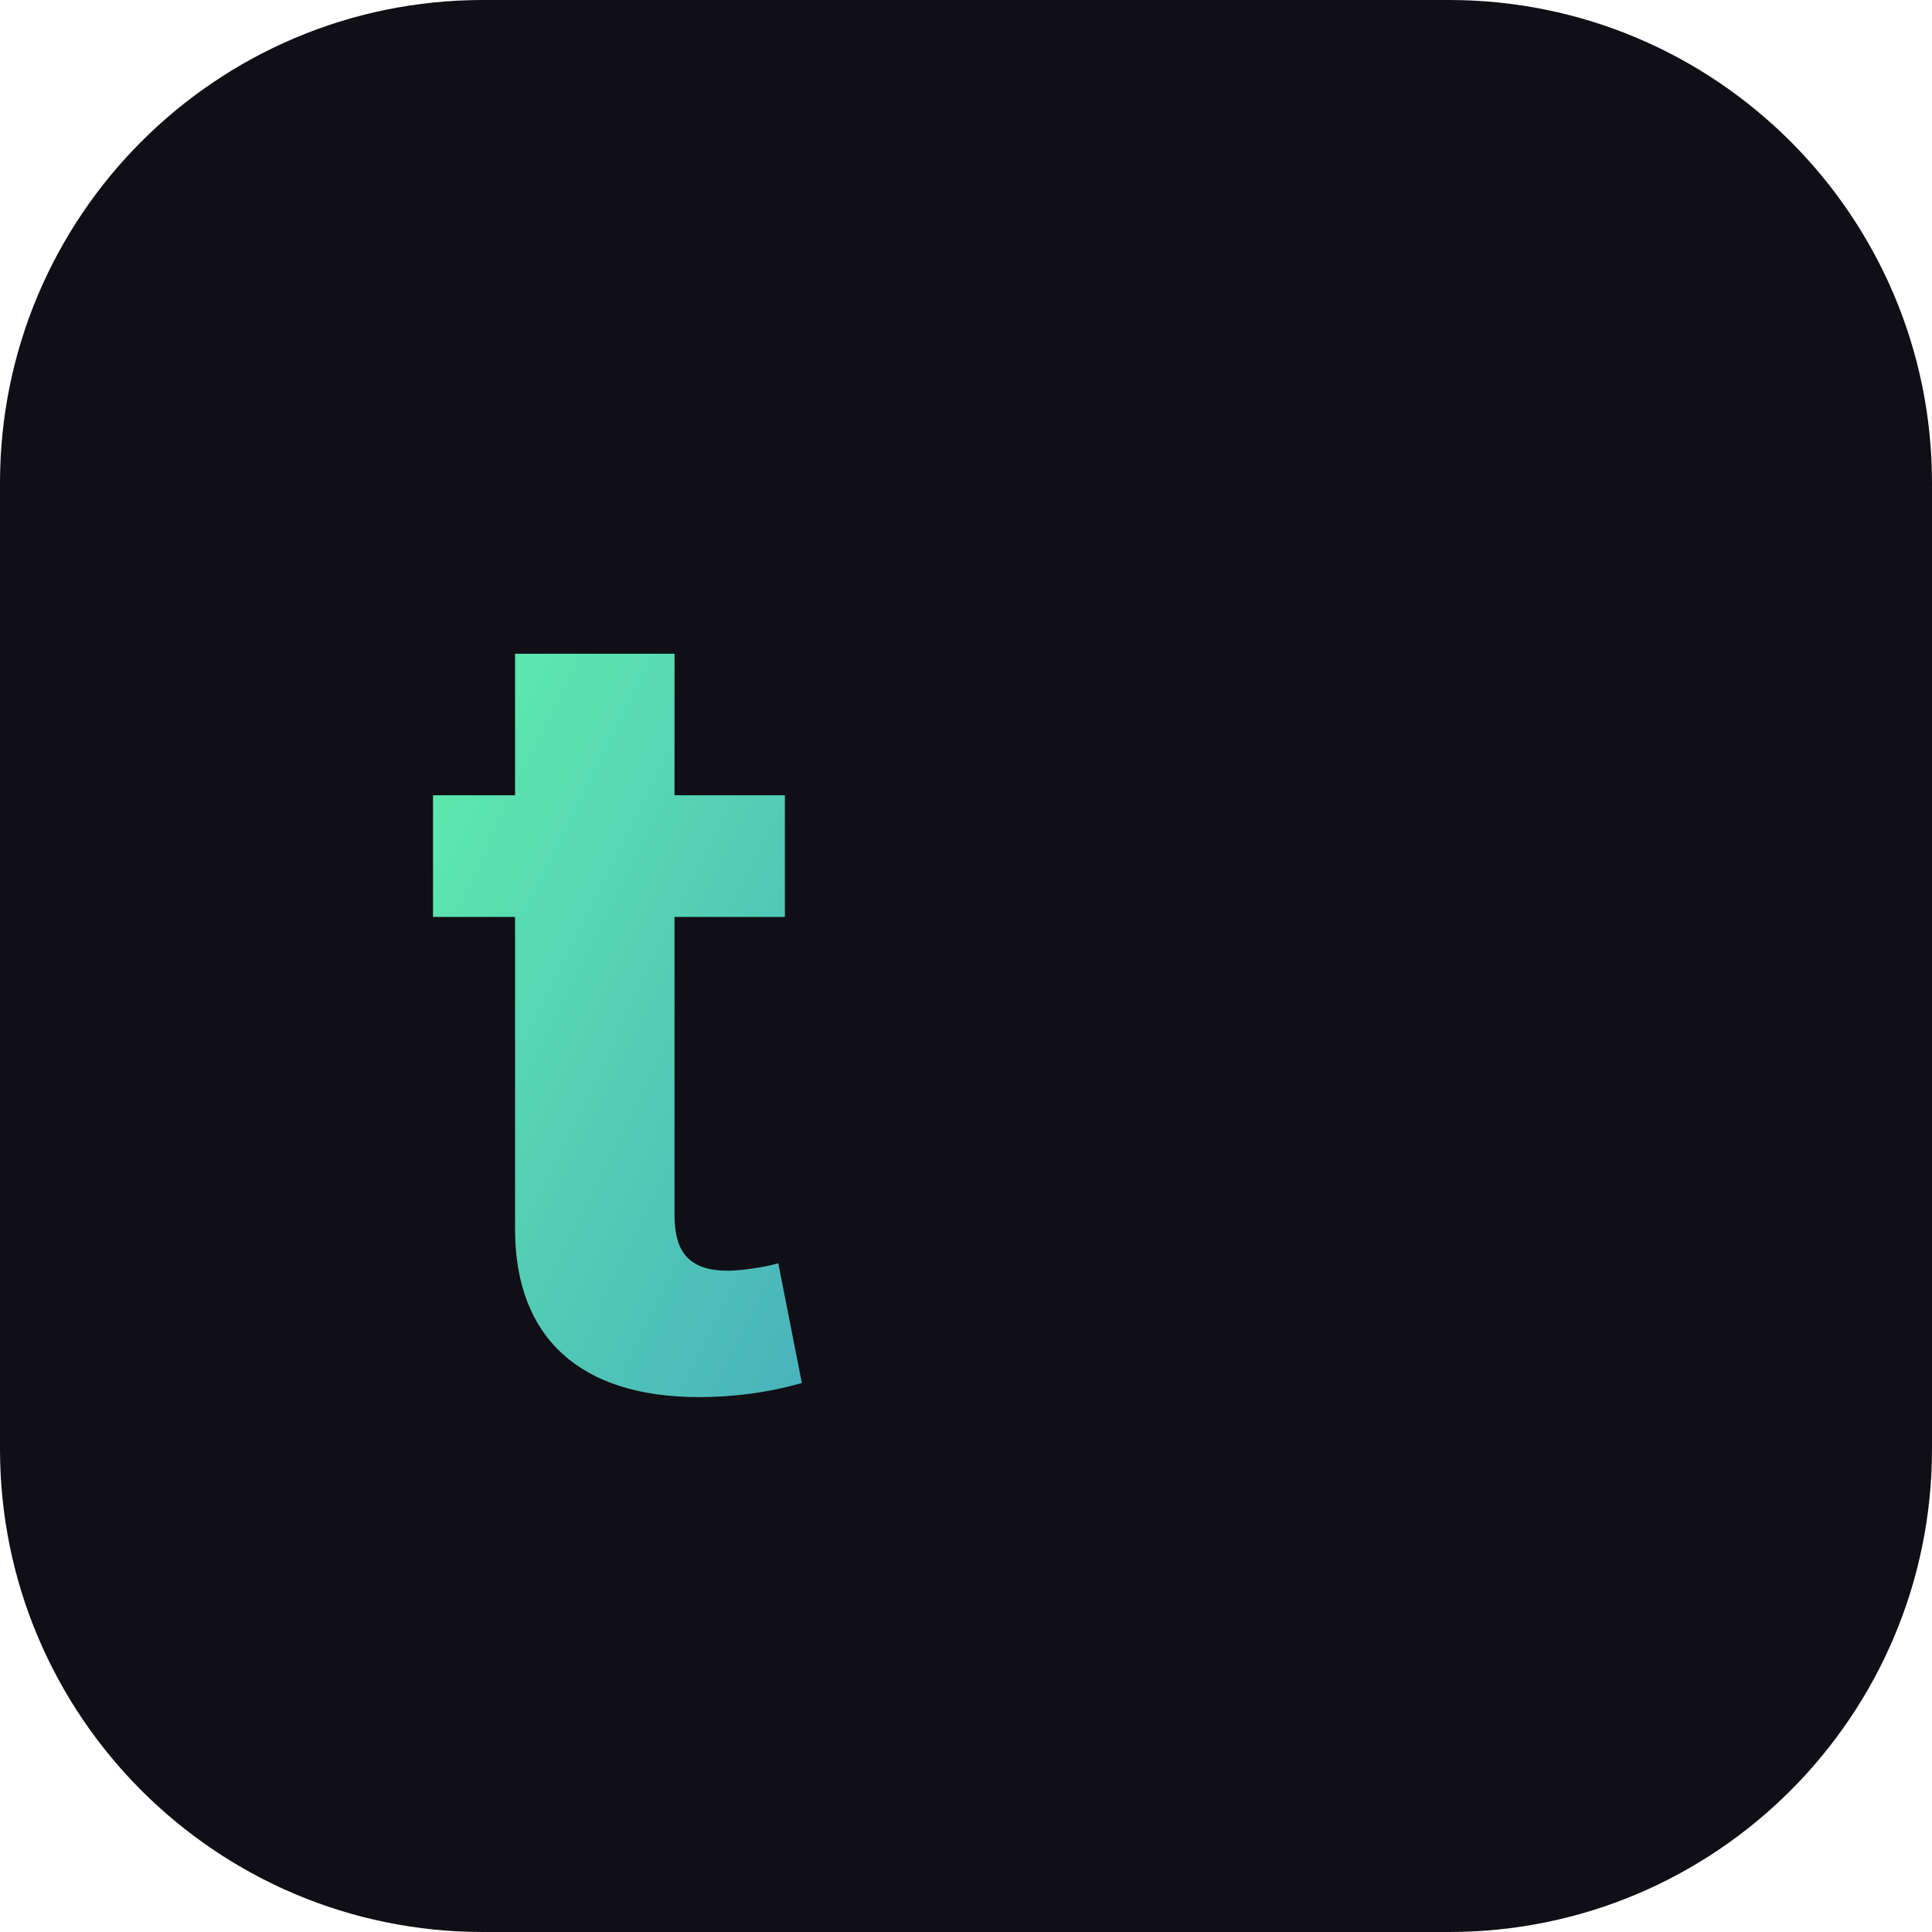
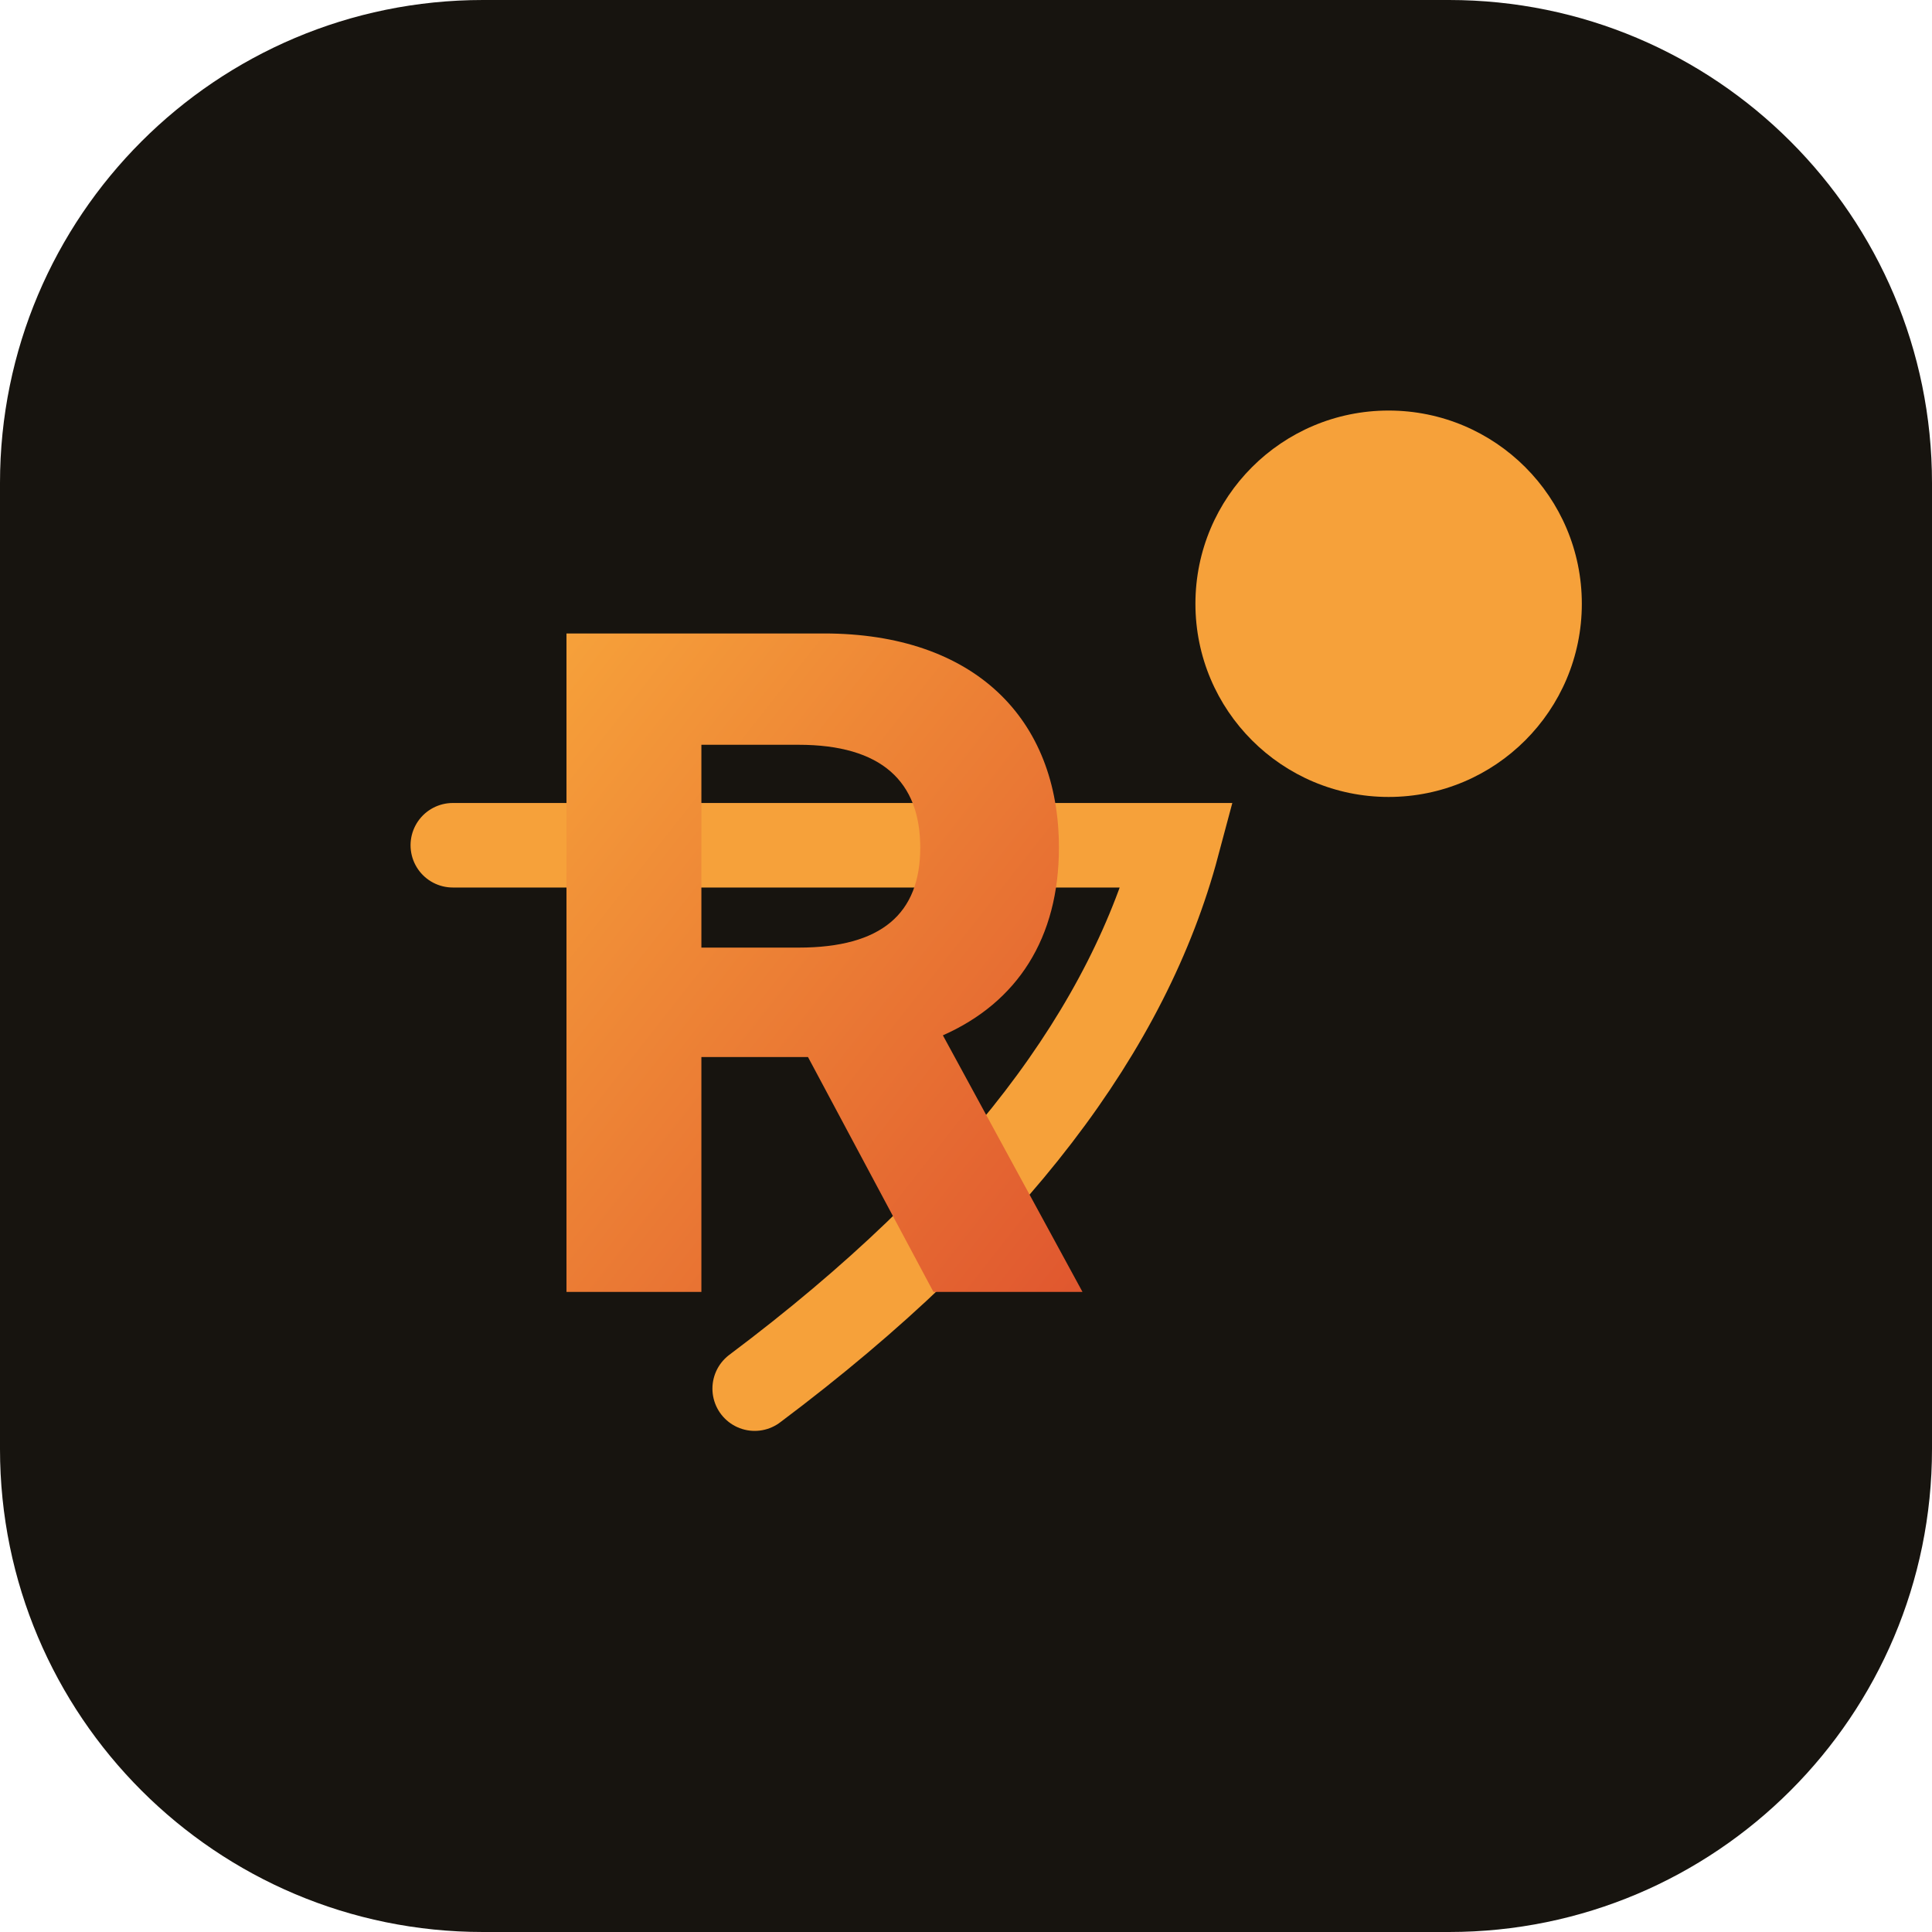
<svg xmlns="http://www.w3.org/2000/svg" viewBox="0 0 32 32">
  <defs>
    <linearGradient id="g" x1="0" y1="0" x2="1" y2="1">
-       <stop offset="0" stop-color="#5fedac" />
-       <stop offset="1" stop-color="#49b3bc" />
+       <stop offset="0" stop-color="#f6a13a" />
+       <stop offset="1" stop-color="#e0572f" />
    </linearGradient>
  </defs>
-   <rect width="32" height="32" rx="8" fill="#100f15" />
-   <text x="7" y="23" font-family="Inter, system-ui, sans-serif" font-size="18" font-weight="700" fill="url(#g)">t</text>
+   <rect width="32" height="32" rx="8" fill="#17140f" />
+   <circle cx="23" cy="10" r="3.2" fill="#f6a13a" />
+   <path d="M12.5 23c4-3 6.2-6 7-9H7.5" fill="none" stroke="#f6a13a" stroke-width="1.4" stroke-linecap="round" />
+   <text x="8.4" y="21.4" font-family="Inter, system-ui, sans-serif" font-size="15" font-weight="700" fill="url(#g)">R</text>
</svg>
